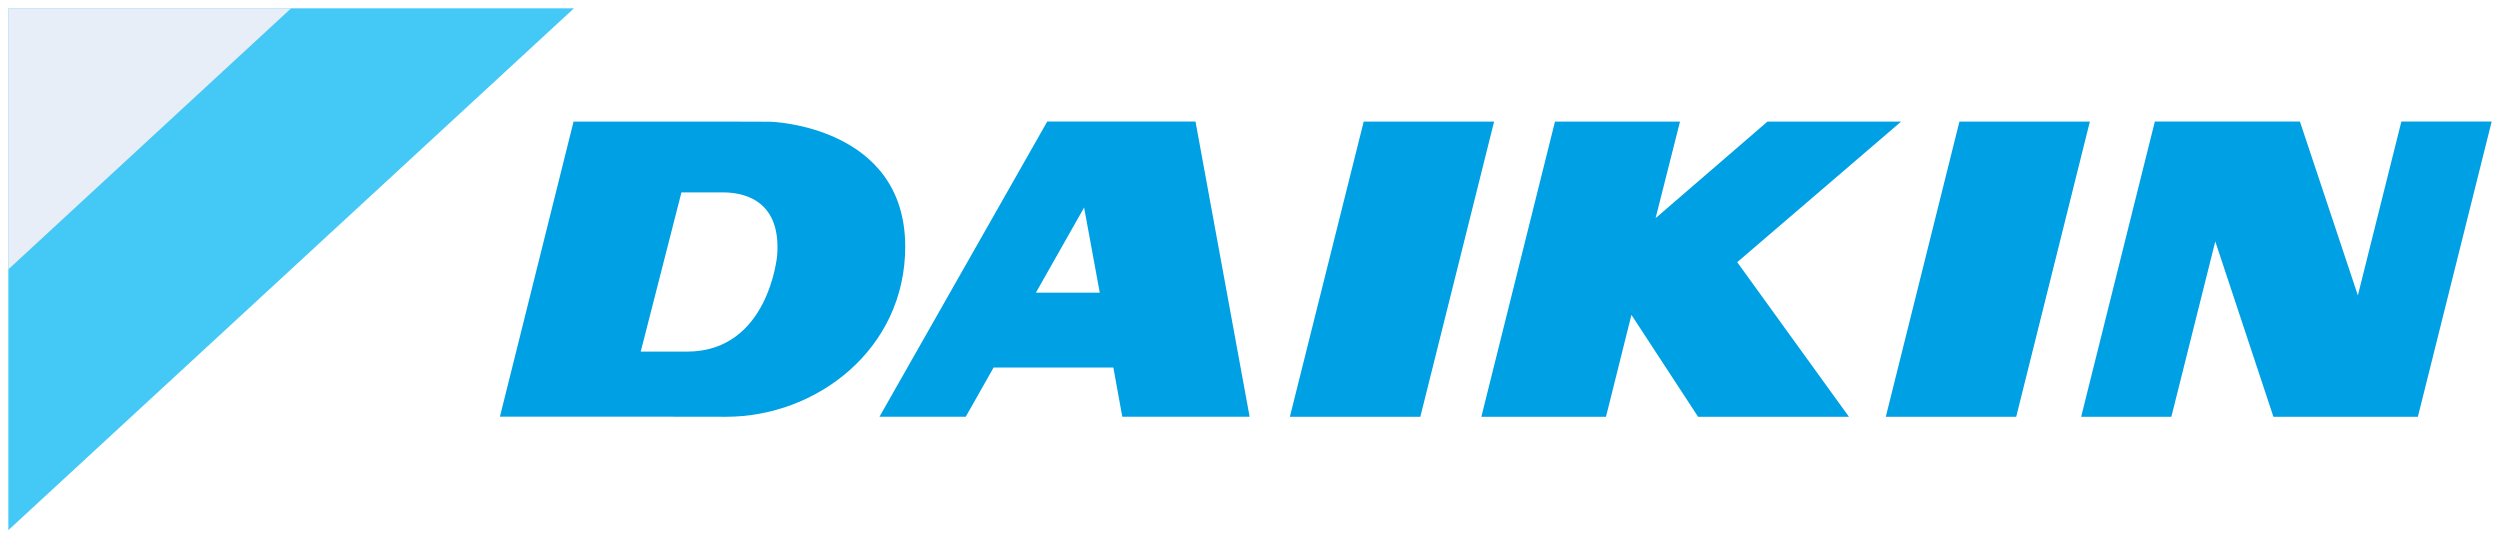
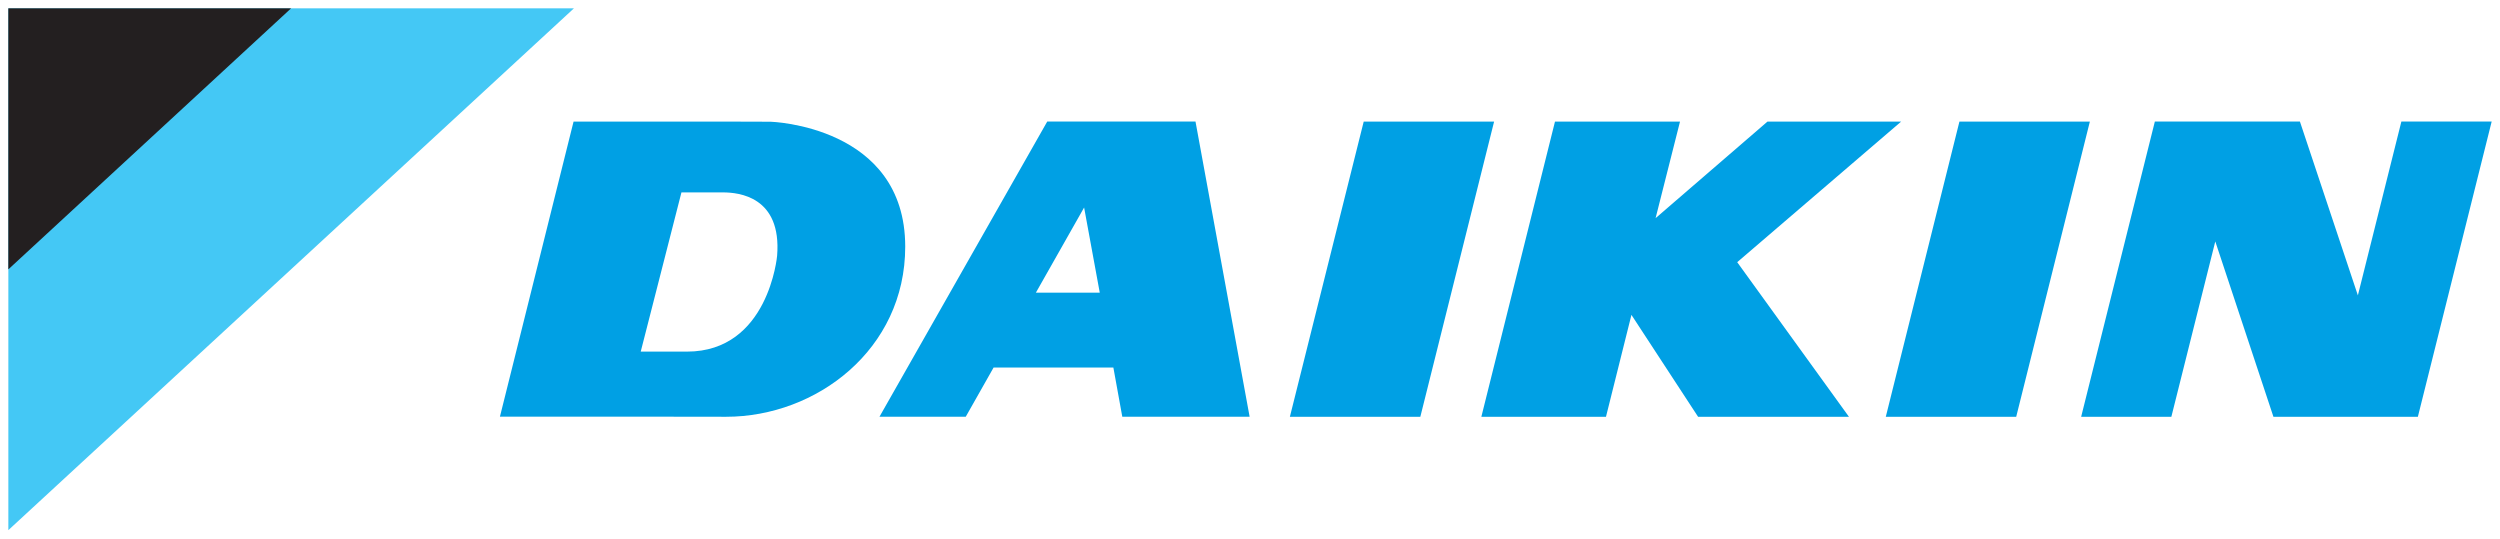
<svg xmlns="http://www.w3.org/2000/svg" version="1.1" id="svg53084" viewBox="0 0 300 64.617" height="64.617" width="300">
  <defs id="defs53086" />
  <g transform="translate(-393.3641,-761.7702)" id="layer1">
    <g transform="matrix(1.812145,0,0,-1.812145,462.2362,762.7702)" id="g53028">
      <path id="path53030" style="fill:#44c8f5;fill-opacity:1;fill-rule:nonzero;stroke:none" d="m 0,0 -37.453,0 0,-34.554 L 0,0" />
    </g>
    <g transform="matrix(1.812145,0,0,-1.812145,428.2947,762.7702)" id="g53032">
-       <path id="path53034" style="fill:#e8eef7;fill-opacity:1;fill-rule:nonzero;stroke:none" d="m 0,0 -18.724,0 0,-17.285 L 0,0" />
+       <path id="path53034" style="fill:#231f20;fill-opacity:1;fill-rule:nonzero;stroke:none" d="m 0,0 -18.724,0 0,-17.285 L 0,0" />
    </g>
    <g transform="matrix(1.812145,0,0,-1.812145,557.0096,776.3613)" id="g53036">
      <path id="path53038" style="fill:#00a0e4;fill-opacity:1;fill-rule:nonzero;stroke:none" d="m 0,0 -4.889,-19.547 8.638,0 L 8.634,0 0,0" />
    </g>
    <g transform="matrix(1.812145,0,0,-1.812145,521.2596,796.891)" id="g53040">
      <path id="path53042" style="fill:#00a0e4;fill-opacity:1;fill-rule:nonzero;stroke:none" d="M 0,0 -1.981,0 1.213,5.639 2.249,0 0,0 Z m -1.229,11.331 -11.109,-19.546 5.713,0 1.844,3.258 7.931,0 0.591,-3.258 8.432,0 -3.584,19.546 -9.818,0" />
    </g>
    <g transform="matrix(1.812145,0,0,-1.812145,628.4951,776.3613)" id="g53044">
      <path id="path53046" style="fill:#00a0e4;fill-opacity:1;fill-rule:nonzero;stroke:none" d="m 0,0 -4.876,-19.547 8.636,0 L 8.637,0 0,0" />
    </g>
    <g transform="matrix(1.812145,0,0,-1.812145,621.5002,776.3613)" id="g53048">
      <path id="path53050" style="fill:#00a0e4;fill-opacity:1;fill-rule:nonzero;stroke:none" d="m 0,0 -8.851,0 -7.409,-6.394 1.617,6.394 -8.279,0 -4.876,-19.547 8.253,0 1.686,6.748 4.413,-6.748 9.99,0 L -10.855,-9.31 0,0" />
    </g>
    <g transform="matrix(1.812145,0,0,-1.812145,486.6186,792.4585)" id="g53052">
      <path id="path53054" style="fill:#00a0e4;fill-opacity:1;fill-rule:nonzero;stroke:none" d="m 0,0 c 0,0 -0.561,-6.349 -5.971,-6.349 l -3.061,0 2.696,10.543 2.778,0 C -2.564,4.188 0.313,3.93 0,0 Z m -0.438,8.874 -2.234,0.007 -10.808,0 -4.876,-19.539 10.732,0 4.246,-0.006 c 5.978,0 11.861,4.45 11.861,11.266 0,8.02 -8.921,8.272 -8.921,8.272" />
    </g>
    <g transform="matrix(1.812145,0,0,-1.812145,681.5293,776.3558)" id="g53056">
      <path id="path53058" style="fill:#00a0e4;fill-opacity:1;fill-rule:nonzero;stroke:none" d="M 0,0 -2.881,-11.51 -6.719,0 l -9.606,0 -4.88,-19.55 5.973,0 2.909,11.611 3.85,-11.611 9.565,0 L 5.979,0 0,0" />
    </g>
  </g>
</svg>
